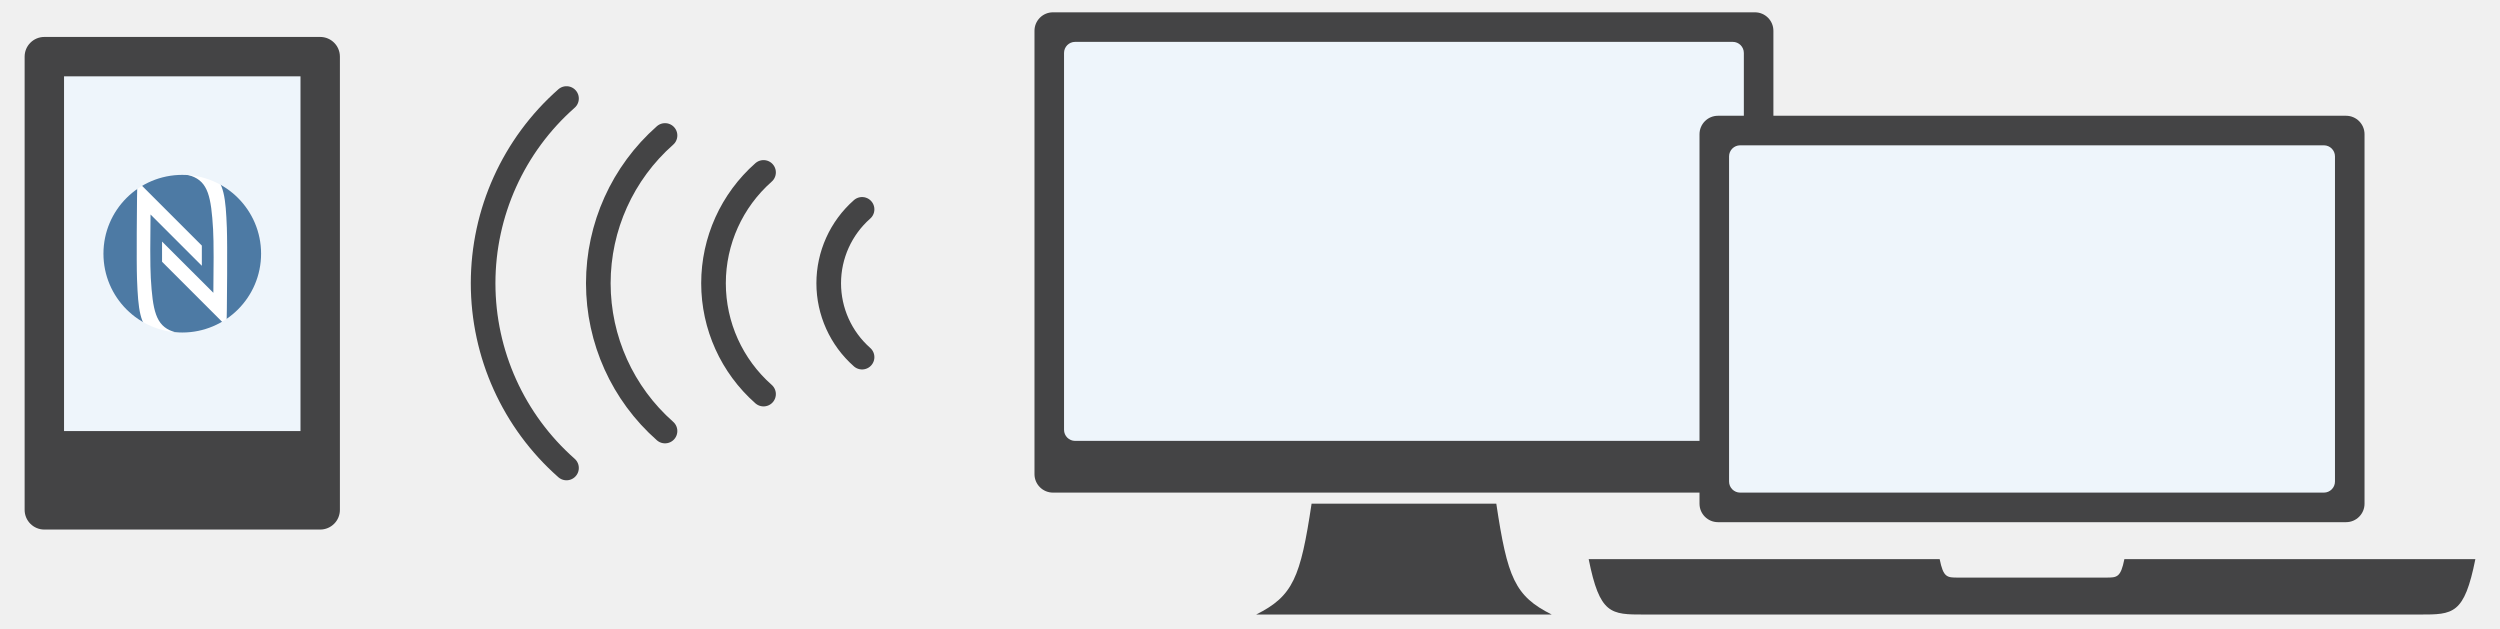
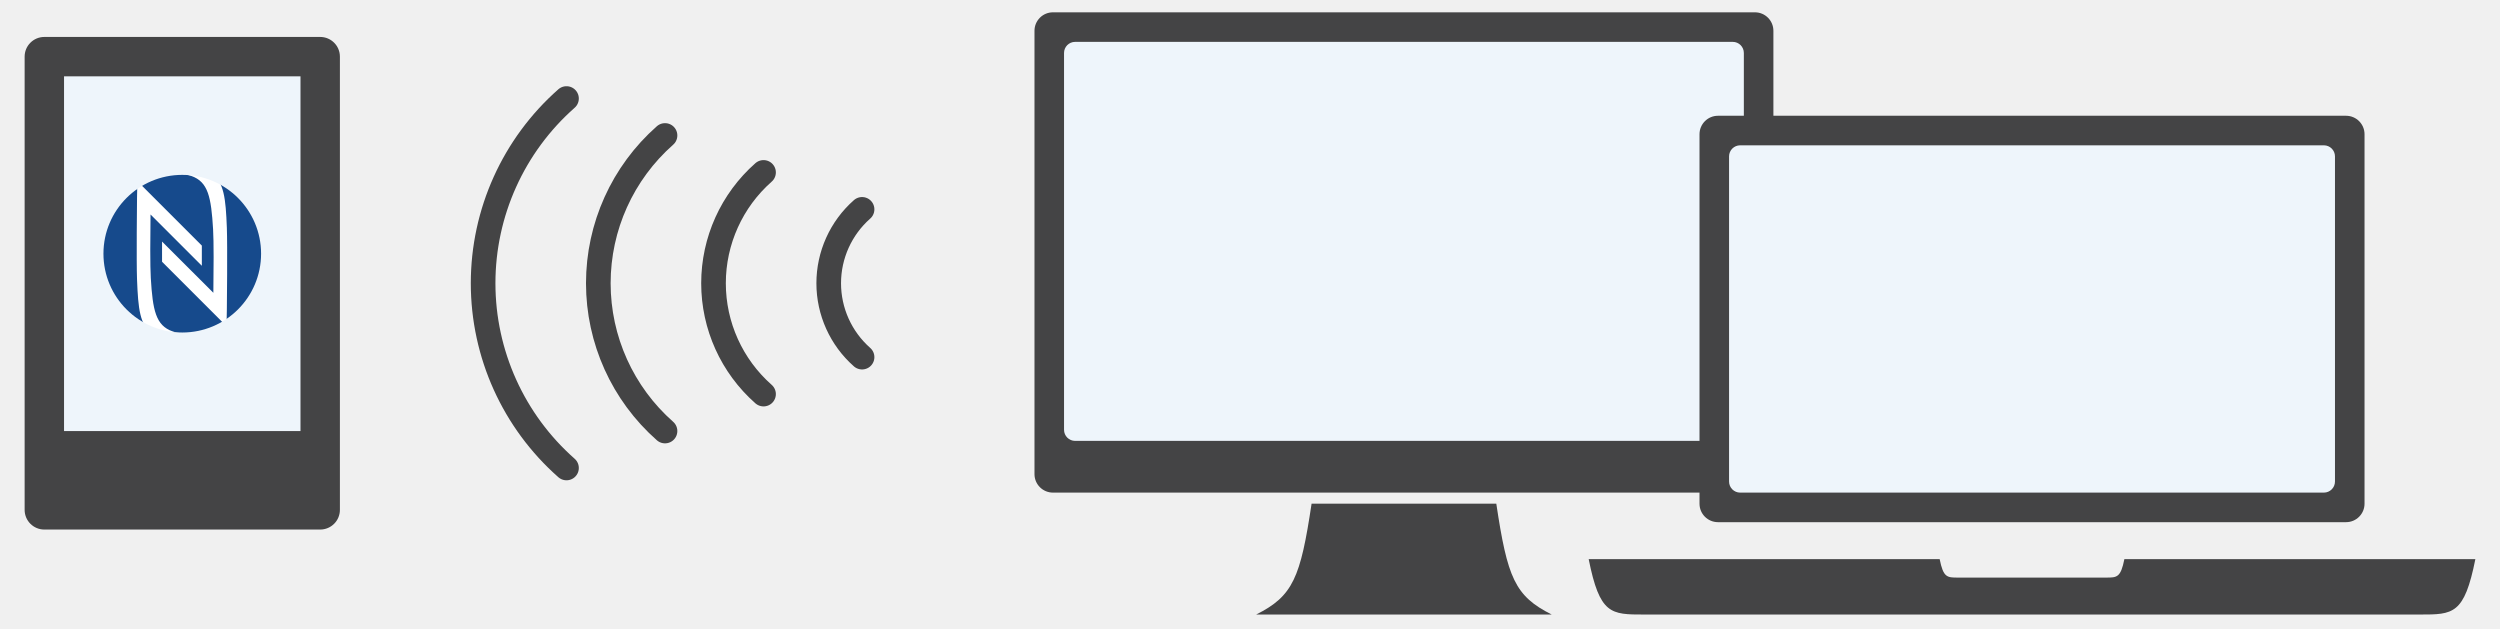
<svg xmlns="http://www.w3.org/2000/svg" xmlns:xlink="http://www.w3.org/1999/xlink" version="1.1" width="812" height="204" viewBox="6 5 203 51">
  <defs>
    <g id="nfc_n_mark">
      <rect width="46" height="74.5" fill="white" />
-       <path d="m 12,-0.5 c -7.656,0 -19.556,0.035 -21.812,0.156 -3.335,0.181 -5.571,2.599 -5.719,5.719 -0.151,3.091 -0.205,60.62 0,63.75 0.196,3.1 2.565,5.44 5.719,5.625 3.482,0.206 14.758,0.25 18,0.25 -5.786,-3.994 -6.584,-11.521 -7.125,-25.5 -0.323,-8.281 -0.025,-37.301 0,-38.531 l 0.156,-7.906 30.438,30.438 0,9.531 -24.219,-24.219 c -0.062,4.786 -0.125,11.043 -0.125,16.75 0,5.561 0.089,10.598 0.25,13.25 0.909,15.234 2.331,22.39 10.281,25.188 2.431,0.855 4.684,1.045 8.469,1.094 3.12,0.039 24.891,0.015 28.031,-0.156 3.335,-0.176 5.562,-2.604 5.719,-5.719 0.151,-3.086 0.195,-60.46 0,-63.594 -0.205,-3.096 -2.564,-5.435 -5.719,-5.625 -3.481,-0.205 -14.759,-0.375 -18,-0.375 5.785,3.999 6.582,11.494 7.125,25.469 0.323,8.281 0.024,37.301 0,38.531 l -0.156,7.938 -30.438,-30.438 0,-9.531 24.219,24.188 c 0.064,-4.785 0.125,-11.041 0.125,-16.75 0,-5.566 -0.089,-10.594 -0.25,-13.25 -0.907,-15.23 -2.333,-22.359 -10.281,-25.156 -2.431,-0.86 -4.69,-1.076 -8.469,-1.125 l -6.219,0 z" fill="#4d7aa4" />
+       <path d="m 12,-0.5 c -7.656,0 -19.556,0.035 -21.812,0.156 -3.335,0.181 -5.571,2.599 -5.719,5.719 -0.151,3.091 -0.205,60.62 0,63.75 0.196,3.1 2.565,5.44 5.719,5.625 3.482,0.206 14.758,0.25 18,0.25 -5.786,-3.994 -6.584,-11.521 -7.125,-25.5 -0.323,-8.281 -0.025,-37.301 0,-38.531 l 0.156,-7.906 30.438,30.438 0,9.531 -24.219,-24.219 c -0.062,4.786 -0.125,11.043 -0.125,16.75 0,5.561 0.089,10.598 0.25,13.25 0.909,15.234 2.331,22.39 10.281,25.188 2.431,0.855 4.684,1.045 8.469,1.094 3.12,0.039 24.891,0.015 28.031,-0.156 3.335,-0.176 5.562,-2.604 5.719,-5.719 0.151,-3.086 0.195,-60.46 0,-63.594 -0.205,-3.096 -2.564,-5.435 -5.719,-5.625 -3.481,-0.205 -14.759,-0.375 -18,-0.375 5.785,3.999 6.582,11.494 7.125,25.469 0.323,8.281 0.024,37.301 0,38.531 l -0.156,7.938 -30.438,-30.438 0,-9.531 24.219,24.188 c 0.064,-4.785 0.125,-11.041 0.125,-16.75 0,-5.566 -0.089,-10.594 -0.25,-13.25 -0.907,-15.23 -2.333,-22.359 -10.281,-25.156 -2.431,-0.86 -4.69,-1.076 -8.469,-1.125 l -6.219,0 z" fill="#164a8c" />
    </g>
    <g id="nfc_phone">
      <rect width="320" height="500" rx="20" ry="20" fill="#444445" />
-       <circle cx="160" cy="220" r="80" fill="#4d7aa4" />
+       <circle cx="160" cy="220" r="80" fill="#164a8c" />
      <use xlink:href="#nfc_n_mark" x="52" y="65" transform="scale(2.15,2.15)" />
      <path d="m40 40 h240 v360 h-240 v-360 m40,180 a80,80,0 0 0 160,0 a80,80,0 0 0 -160,0 Z" fill="#eef5fb" />
    </g>
    <g id="pc">
      <rect width="200" height="130" rx="5" ry="5" fill="#444445" />
      <rect x="8" y="8" width="184" height="108" rx="3" ry="3" fill="#eef5fb" />
      <path d="m75,133 h50 c3,20 5,25 15,30 h-80 c10,-5 12,-10 15,-30" fill="#444445" />
    </g>
    <g id="laptop">
      <rect x="30" width="180" height="110" rx="5" ry="5" fill="#444445" />
      <rect x="38" y="8" width="164" height="94" rx="3" ry="3" fill="#eef5fb" />
      <path d="m0,120 h95 c1,5 2,5 5,5 h40 c3,0 4,0 5,-5 h95 c-3,15 -6,15 -15,15 h-210 c-9,0 -12,0 -15,-15" fill="#444445" />
    </g>
  </defs>
  <use xlink:href="#nfc_phone" x="100" y="100" transform="scale(0.08,0.08)" />
  <path d="m52,13 a20,20,0 0 0 0,30 m8,-27 a16,16,0 0 0 0,24 m8,-21 a12,12,0 0 0 0,18 m8,-15 a8,8,0 0 0 0,12" stroke="#444445" stroke-width="2" stroke-linecap="round" fill="none" />
  <use xlink:href="#pc" x="300" y="20" transform="scale(0.3,0.3)" />
  <use xlink:href="#laptop" x="450" y="48" transform="scale(0.3,0.3)" />
</svg>
